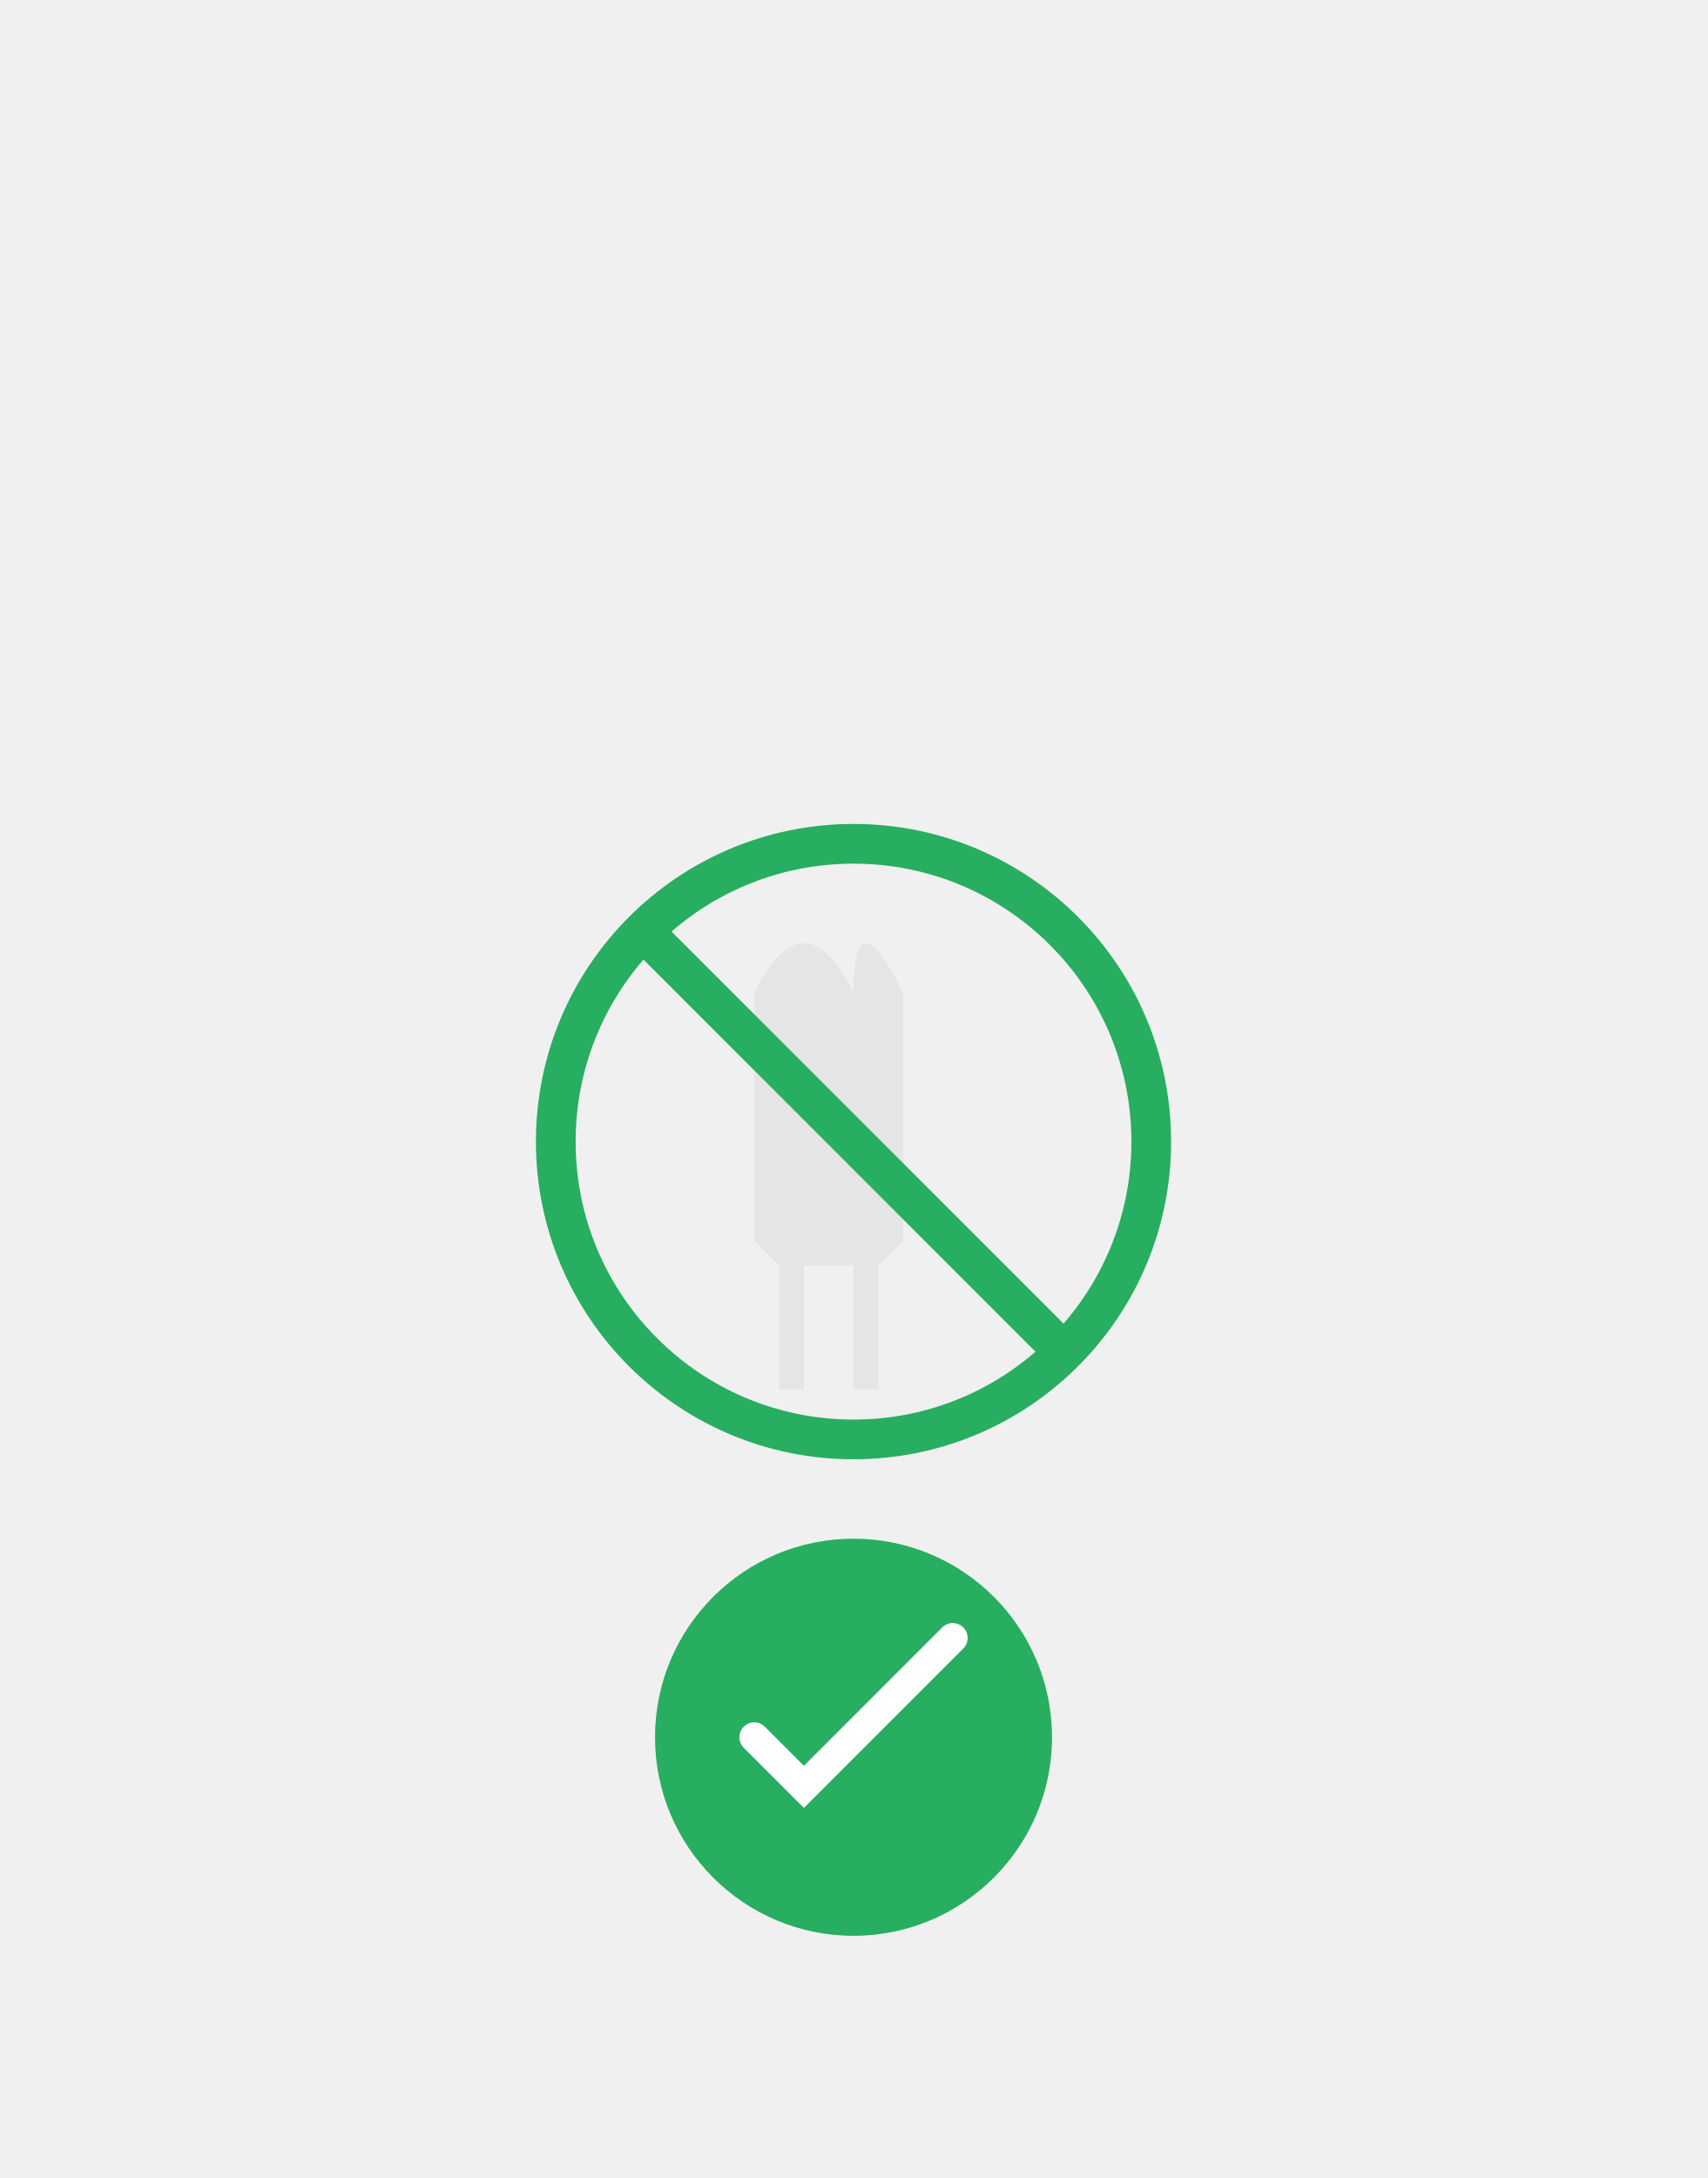
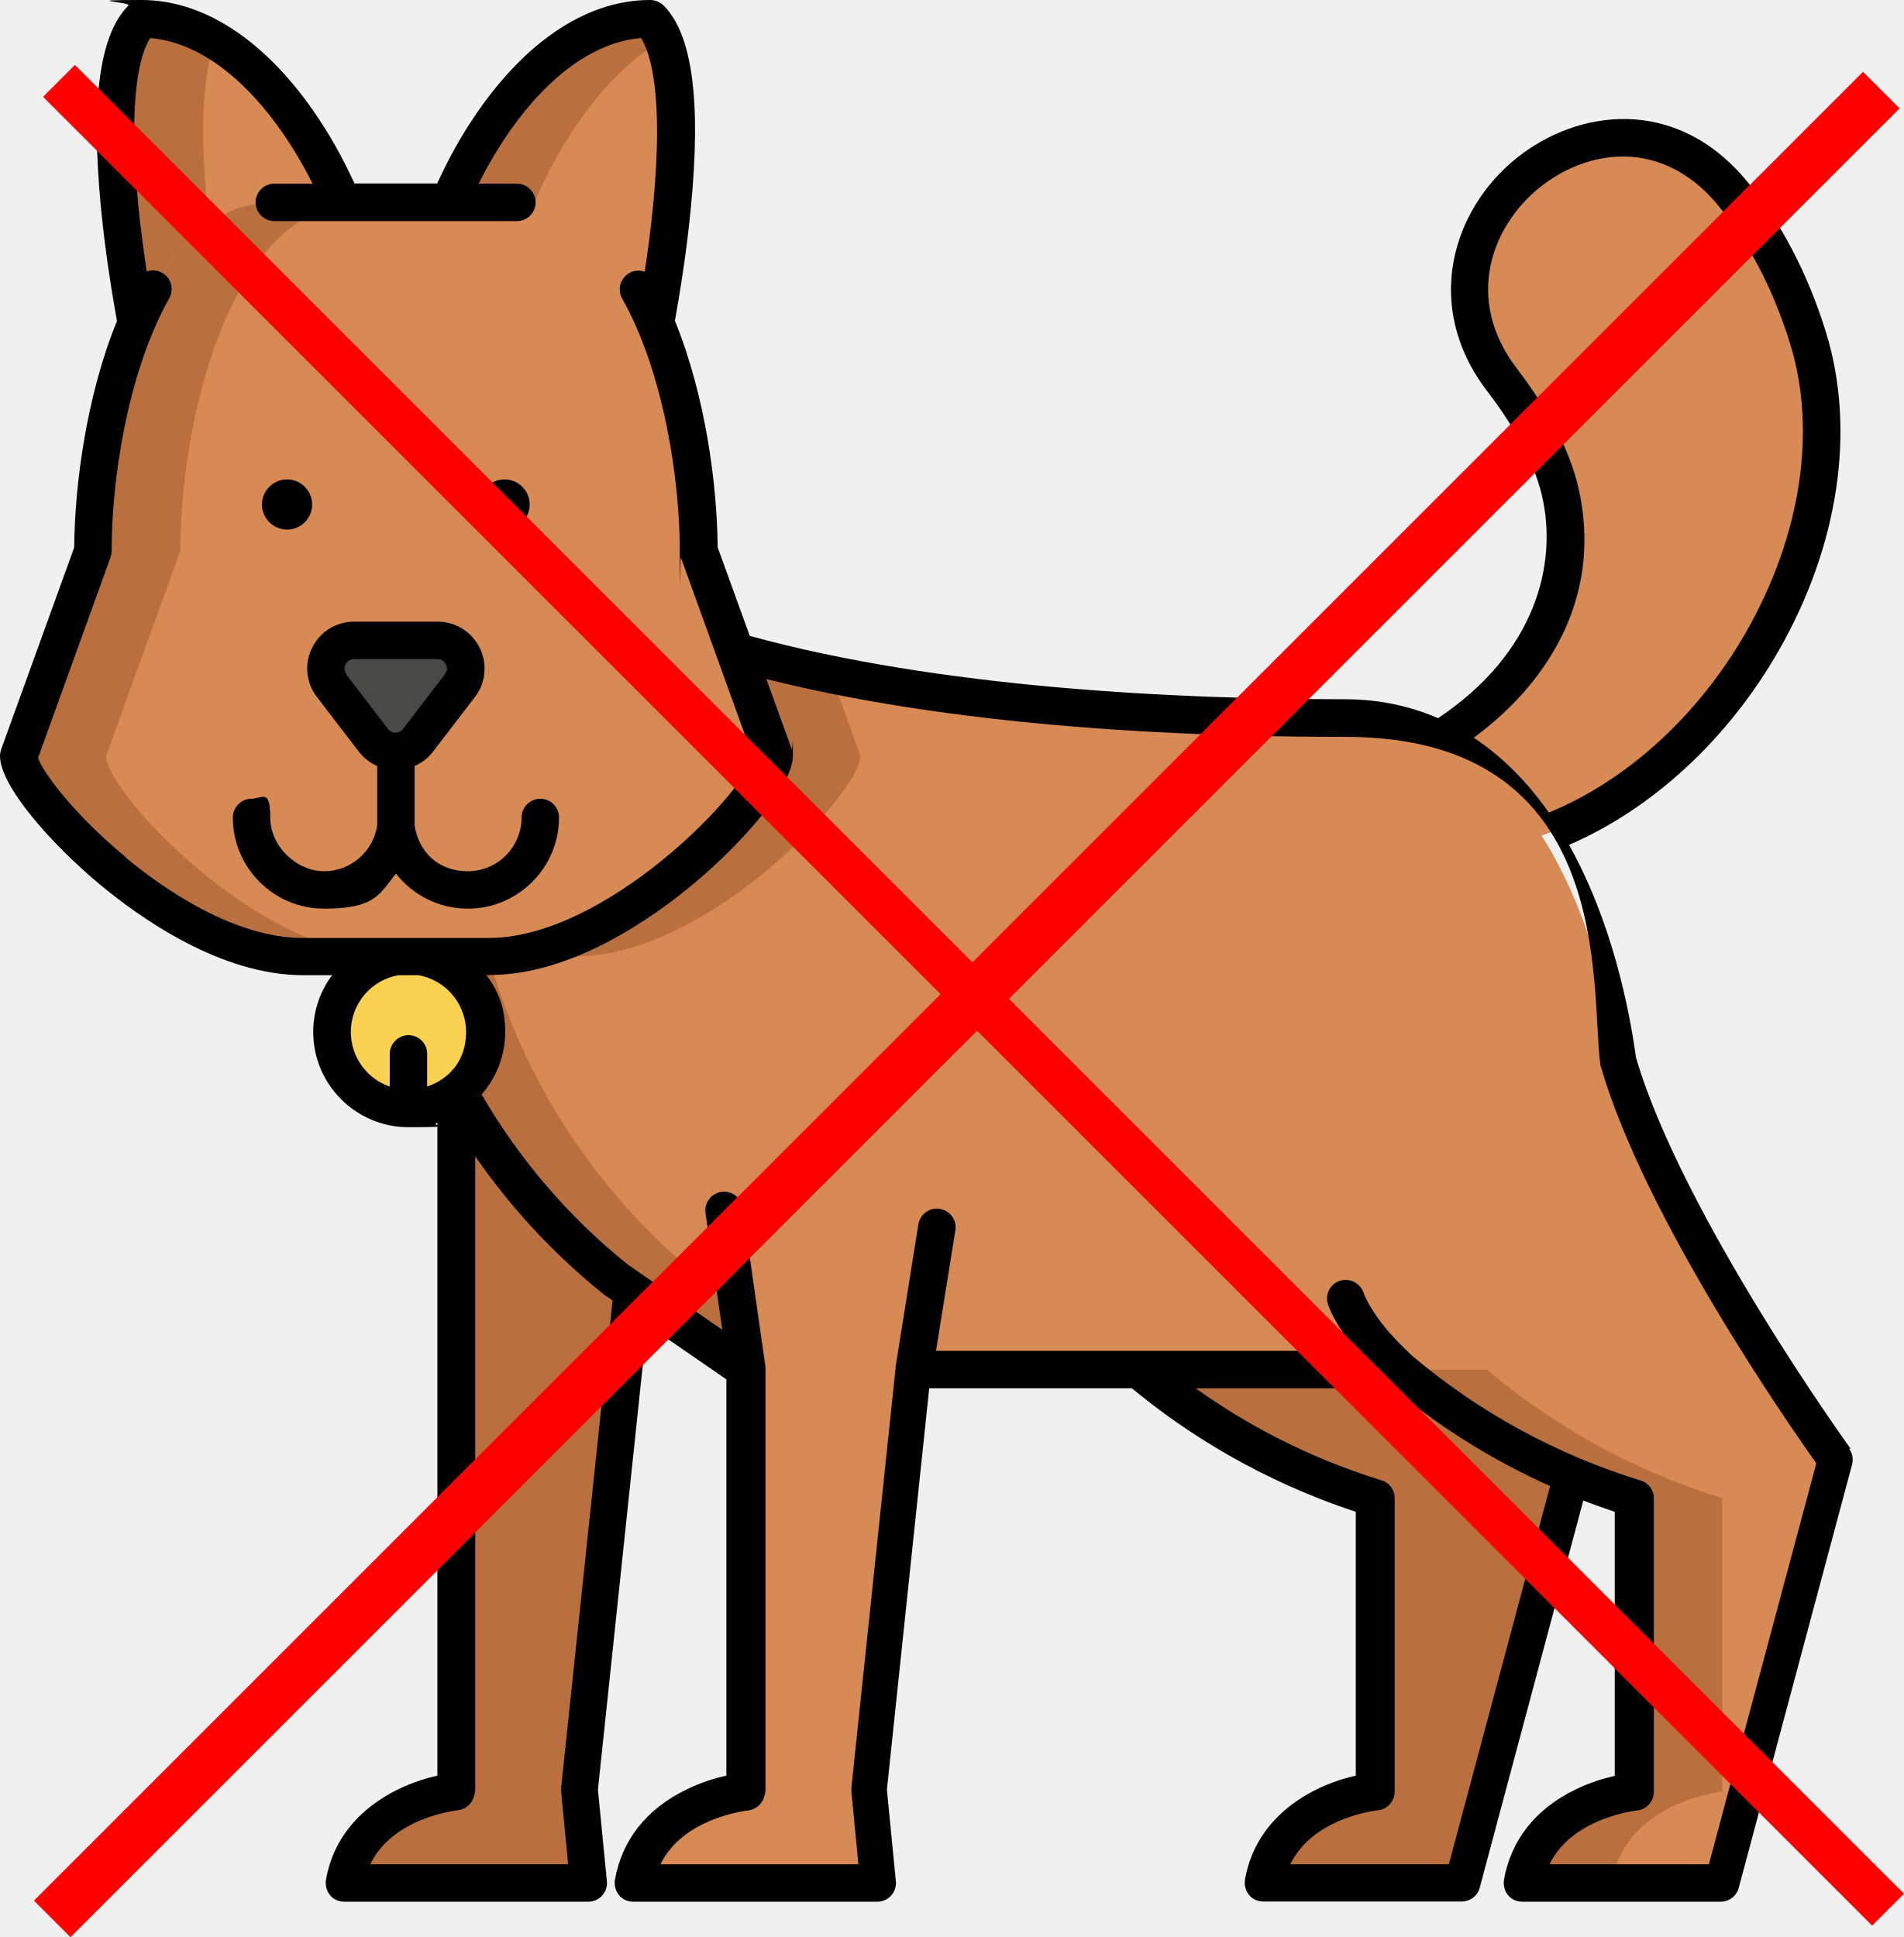
- <svg xmlns="http://www.w3.org/2000/svg" id="dog4" viewBox="0 0 344.1 438.8">
-   <g opacity="0.3">
-     <path d="M172,200 Q162,180 152,200 L152,250 L157,255 L157,280 L162,280 L162,255 L172,255 L172,280 L177,280 L177,255 L182,250 L182,200 Q172,180 172,200 Z" fill="#ccc" />
+ <svg xmlns="http://www.w3.org/2000/svg" id="Calque_1" viewBox="0 0 895.4 911.1">
+   <g id="Layer_2">
+     <g>
+       <path d="M733.7,231.4c-3.9-16.9-13.8-34.9-27.3-52.6-54.9-71.8,50-157.6,108-88.3,14.6,17.5,27,39.9,35.8,68.4,29.3,94.3-44.9,216.5-141.1,238.8-31.1,7.2-76.1,8.6-83.4-26.9,71.6-22.3,123-74.3,107.9-139.4h0Z" fill="#d88a55" />
+       <path d="M634.3,479.8h-11.8v-12h-18.7v-9.5c-44.1,26.2-122.1,125.1-122.1,125.1,0,0,50.2,85.7,165.2,121.3v138s-45.6,4.5-52.2,43h93.3l53.3-199.1s-95-131-106.9-206.7h0Z" fill="#ba703e" />
+       <path d="M272.6,841.8l33.1-313.5-91.1-42.9v356.5h-.3v.9s-45.6,4.5-52.2,43h114.8l-4.3-43.9Z" fill="#ba703e" />
+       <path d="M760.8,499.4c-8.5-63.3-41-161.5-128.5-161.5-297.5,0-371.9-69.1-371.9-69.1l-82.8,111.8c3.5,86.4,44.2,167.1,111.7,221.3l61.5,42.4v197.6h-.3v.9s-45.6,4.5-52.2,43h114.8l-4.3-43.9,20.8-197.6h228.5c26.4,22.3,63,45.7,110.8,60.5v138s-45.6,4.5-52.2,43h93.3l53.3-199.1s-80.1-110.5-102.4-187.2Z" fill="#d88a55" />
+       <g>
+         <path d="M350.6,615.8l-20.3-14c-67.4-54.2-108.1-134.9-111.7-221.3l70.2-94.8c-20.7-9.8-28.5-17.1-28.5-17.1l-82.9,111.8c3.5,86.4,44.2,167.1,111.7,221.3l61.4,42.3v-28.3h0Z" fill="#ba703e" />
+         <path d="M810,842.7v-138c-47.8-14.8-84.3-38.2-110.8-60.5h-41.1c26.4,22.3,63,45.7,110.8,60.5v138s-45.6,4.5-52.2,43h41.1c6.7-38.5,52.2-43,52.2-43Z" fill="#ba703e" />
+       </g>
+       <path d="M177.5,380.5c1,23.7,4.7,46.9,11.1,69.3h82.4c62.1,0,133.7-77.4,133.7-94.2l-13.8-38.2c-100-20.4-130.5-48.7-130.5-48.7l-82.9,111.8Z" fill="#ba703e" />
+       <g>
+         <path d="M66.6,164.5s-27.5-128.2,0-155.7c60.9,0,110.2,94.8,110.2,155.7H66.6Z" fill="#d88a55" />
+         <path d="M101.4,19.1c-10.9-6.5-22.6-10.3-34.7-10.3-27.5,27.5,0,155.7,0,155.7h41.1s-22.6-105.1-6.4-145.4Z" fill="#ba703e" />
+         <path d="M305.7,164.5s27.5-128.2,0-155.7c-60.9,0-110.2,94.8-110.2,155.7h110.2Z" fill="#d88a55" />
+         <path d="M235.5,164.5c0-49.1,32.1-120.2,76.4-145.9-1.6-4-3.7-7.3-6.2-9.8-60.9,0-110.2,94.8-110.2,155.7h40Z" fill="#ba703e" />
+         <path d="M243.2,95.1h-114.1c-61.6,0-85.4,102.3-85.4,163.9L8.8,355.6c0,16.8,71.6,94.2,133.7,94.2h87.3c62.1,0,133.7-77.4,133.7-94.2l-34.9-96.5c0-61.6-23.8-163.9-85.4-163.9Z" fill="#d88a55" />
+         <path d="M49.9,355.6l34.9-96.5c0-61.6,23.8-163.9,85.4-163.9h-41.1c-61.6,0-85.4,102.3-85.4,163.9L8.8,355.6c0,16.8,71.6,94.2,133.7,94.2h41.1c-62.1,0-133.7-77.4-133.7-94.2Z" fill="#ba703e" />
+         <path d="M175.6,348.2l-19.6-25.6c-6.7-8.7-.5-21.4,10.5-21.4h39.2c11,0,17.3,12.6,10.5,21.4l-19.6,25.6c-5.3,6.9-15.8,6.9-21.1,0h0Z" fill="#494a47" />
+       </g>
+       <circle cx="192.1" cy="485.4" r="36" transform="translate(-46.9 21.3) rotate(-5.7)" fill="#f8d250" />
+       <g>
+         <path d="M870.3,681.4c-.8-1.1-79-109.6-100.9-183.9-3.1-22.6-11.2-63.8-31.5-100.1,38.9-16.8,74.5-49.3,98.5-91.2,28.4-49.5,36.5-104.2,22.3-150-8.7-28.1-21.4-52.1-37.5-71.4-33.4-39.9-79.3-33.4-107.9-10.5-30.1,24.1-44.6,69.6-13.8,109.8,13.6,17.8,22.3,34.4,25.7,49.2,7.4,32-3,73.9-48.9,104.5-13.6-5.9-28.3-8.9-43.9-8.9-79.4,0-190.7-5.3-279.8-29.8l-15.1-41.7c-.2-29.1-5.7-71.2-20.1-106.5,2.3-12.8,5.5-32.3,7.5-53.1,4.9-50.5,.7-81.7-12.9-95.3C310.3,.9,308,0,305.7,0,274.9,0,244.6,21,220.3,59.1c-5.5,8.6-10.4,17.8-14.7,27.2h-38.9c-4.3-9.4-9.2-18.6-14.7-27.2C127.7,21,97.4,0,66.6,0s-4.6,.9-6.2,2.6c-13.6,13.6-17.8,44.7-12.9,95.3,2,20.8,5.2,40.3,7.5,53.1-14.4,35.3-19.9,77.4-20.1,106.5L.5,352.6c-.3,1-.5,2-.5,3,0,13.9,23.5,40.8,46.7,60.2,19.2,16,57.1,42.9,95.8,42.9h13.7c-5.6,7.5-8.9,16.7-8.9,26.7,0,24.7,20.1,44.8,44.8,44.8s9.3-.7,13.6-2.1v307.1c-19,4.2-47,17.9-52.4,49-.4,2.6,.3,5.2,1.9,7.2s4.1,3.1,6.7,3.1h114.8c2.5,0,4.9-1.1,6.5-2.9s2.5-4.3,2.2-6.8l-4.2-43,23.1-218.7,37.3,25.7v186.4c-5,1.1-11.8,3.1-18.9,6.6-18.7,9.1-30.2,23.7-33.5,42.4-.4,2.6,.3,5.2,1.9,7.2s4.1,3.1,6.7,3.1h114.8c2.5,0,4.9-1.1,6.5-2.9s2.5-4.3,2.2-6.8l-4.2-43,19.9-188.8h95.3c25.8,21.3,60.5,43.3,105.3,58.1v124.1c-19,4.2-46.7,18-52.1,48.9-.4,2.6,.3,5.2,1.9,7.2s4.1,3.1,6.7,3.1h93.3c4,0,7.5-2.7,8.5-6.5l48.7-182.1c4.9,1.9,9.8,3.6,14.8,5.3v124.2c-4.9,1.1-11.7,3.1-18.6,6.5-18.7,9.1-30.2,23.7-33.5,42.4-.4,2.6,.3,5.2,1.9,7.2s4.1,3.1,6.7,3.1h93.3c4,0,7.5-2.7,8.5-6.5l53.3-199.1c.7-2.6,.2-5.3-1.4-7.5h0Zm-151.3-358.6c23-27.6,31-59.9,23.3-93.4-4-17.3-13.7-36.1-28.9-56-25-32.7-11.9-67.1,10.8-85.3,22.9-18.3,57.5-22.9,83.4,8,14.6,17.5,26.1,39.4,34.2,65.3,12.8,41.1,5.2,90.7-20.7,136-22.6,39.5-56.3,69.9-92.7,84.8-10.3-14.7-22.2-26.5-35.3-35.2,10-7.4,18.7-15.5,26-24.3h0ZM59.4,403.4c-24.6-20.3-39.3-40.2-41.5-46.9l34.1-94.4c.3-1,.5-2,.5-3,0-32.5,7.1-83.1,27.1-118.8,2.4-4.3,.9-9.6-3.4-12-2.3-1.3-4.9-1.4-7.2-.6-1.4-9.6-2.9-20.4-4-31.5-5-51.5,1.1-71.1,5.6-78.3,30.8,2.5,58.5,32.8,76.4,68.5h-18c-4.9,0-8.8,4-8.8,8.8s4,8.8,8.8,8.8h114.1c4.9,0,8.8-4,8.8-8.8s-4-8.8-8.8-8.8h-18c17.9-35.8,45.6-66,76.4-68.5,4.5,7.3,10.6,26.8,5.7,78.2-1.1,11.2-2.5,22.1-4,31.7-2.3-.8-4.9-.7-7.2,.6-4.3,2.4-5.8,7.8-3.4,12,20,35.7,27.1,86.3,27.1,118.8s.2,2,.5,3l34.1,94.4c-2.2,6.7-16.9,26.6-41.5,46.9-17.1,14.1-50.6,37.7-83.1,37.7h-87.3c-32.6,0-66.1-23.6-83.1-37.7h0Zm105.6,82c0-13.4,9.7-24.5,22.4-26.7h9.4c12.7,2.2,22.4,13.4,22.4,26.7s-7.7,22-18.3,25.7v-15.4c0-4.9-4-8.8-8.8-8.8s-8.8,4-8.8,8.8v15.4c-10.7-3.7-18.3-13.8-18.3-25.7Zm98.9,355.5c0,.6,0,1.2,0,1.8l3.3,34.2h-93.1c10.7-21.9,39.7-25.2,41.1-25.4,3.8-.4,6.8-3.1,7.7-6.6,.4-1,.6-2,.6-3.1v-297.9c16.7,24.1,36.9,46,60.3,64.8,.2,.1,.3,.3,.5,.4l3.8,2.6-24.2,229.2Zm417.4,36h-74.5c10.7-21.9,39.7-25.2,41.1-25.4,4.5-.4,8-4.2,8-8.8v-138c0-3.9-2.5-7.3-6.2-8.4-35.2-10.9-64.2-26.7-87.4-43.3h92.8c22.6,18.7,47.3,34.1,73.9,46l-47.6,177.8Zm121.9,0h-74.5c3.9-7.9,10.6-14.3,20-18.9,10.7-5.3,21-6.4,21.1-6.4,4.5-.4,8-4.2,8-8.8v-138c0-3.9-2.5-7.3-6.2-8.4-39.7-12.3-75.9-32-107.5-58.7-4.4-4.1-7.9-7.8-10.7-10.9-9.4-10.9-12-18.3-12.1-18.6-1.5-4.6-6.4-7.2-11-5.8-4.7,1.4-7.3,6.4-5.8,11,.2,.7,3,9.3,13.4,22h-197.7l9.1-56.7c.8-4.8-2.5-9.3-7.3-10.1-4.8-.8-9.3,2.5-10.1,7.3l-10.7,66.9c0,.2,0,.4,0,.6,0,0,0,0,0,0l-20.8,197.5c0,.6,0,1.2,0,1.8l3.3,34.2h-93.1c3.9-7.9,10.6-14.3,20-18.9,10.7-5.3,21-6.4,21.1-6.4,3.8-.4,6.8-3.1,7.7-6.6,.4-1,.6-2,.6-3.1v-197.5s0,0,0,0c0-.4,0-.9,0-1.4l-10.7-74.9c-.7-4.8-5.2-8.2-10-7.5-4.8,.7-8.2,5.2-7.5,10l7.9,54.9-44.6-30.8c-27.9-22.5-51-49.6-68.6-79.9,6.9-7.9,11.1-18.2,11.1-29.5s-3.3-19.3-8.9-26.7h1.7c38.7,0,76.6-26.9,95.8-42.9,23.2-19.4,46.7-46.3,46.7-60.2s-.2-2-.5-3l-12-33.1c58.1,14.6,145.1,27.2,272.5,27.2s114.9,117.8,119.7,153.9c0,.4,.1,.9,.3,1.3,20.5,70.6,87.4,166.9,101.3,186.5l-50.5,188.5Z" />
+         <path d="M135,249.1c6.5,0,11.8-5.3,11.8-11.8s-5.3-11.8-11.8-11.8-11.8,5.3-11.8,11.8,5.3,11.8,11.8,11.8Z" />
+         <path d="M237.3,249.1c6.5,0,11.8-5.3,11.8-11.8s-5.3-11.8-11.8-11.8-11.8,5.3-11.8,11.8,5.3,11.8,11.8,11.8Z" />
+         <path d="M262.9,384.5c0-4.9-4-8.8-8.8-8.8s-8.8,4-8.8,8.8c0,13.9-11.3,25.3-25.3,25.3s-23.1-9.2-25-21.5v-28c3.4-1.5,6.4-3.8,8.7-6.8l19.6-25.6c5.2-6.7,6-15.6,2.3-23.2-3.8-7.6-11.4-12.3-19.8-12.3h-39.2c-8.5,0-16.1,4.7-19.8,12.3-3.8,7.6-2.9,16.5,2.3,23.2l19.6,25.6c2.3,3,5.3,5.3,8.7,6.8v28c-1.9,12.3-12.5,21.5-25,21.5s-25.3-11.3-25.3-25.3-4-8.8-8.8-8.8-8.8,4-8.8,8.8c0,23.7,19.3,42.9,42.9,42.9s25.9-6.4,33.8-16.5c7.9,10.1,20.2,16.5,33.8,16.5,23.7,0,42.9-19.3,42.9-42.9h0Zm-99.9-67.3c-1.5-2-.8-4-.5-4.7,.4-.7,1.5-2.5,4-2.5h39.2c2.5,0,3.6,1.7,4,2.5,.4,.7,1.1,2.7-.5,4.7l-19.6,25.6c-1.2,1.5-2.7,1.8-3.6,1.8s-2.4-.2-3.6-1.8l-19.6-25.6Z" />
+       </g>
+     </g>
  </g>
-   <circle cx="172" cy="230" r="60" fill="none" stroke="#27ae60" stroke-width="8" />
-   <line x1="132" y1="190" x2="212" y2="270" stroke="#27ae60" stroke-width="8" />
-   <circle cx="172" cy="350" r="40" fill="#27ae60" />
-   <path d="M152,350 L162,360 L192,330" fill="none" stroke="#fff" stroke-width="6" stroke-linecap="round" />
+   <rect x="-150.4" y="457.5" width="1216.5" height="21.2" transform="translate(465.1 -186.6) rotate(45)" fill="red" />
+   <rect x="-153.6" y="460.3" width="1216.5" height="24.3" transform="translate(-200.9 459.9) rotate(-45)" fill="red" />
</svg>
